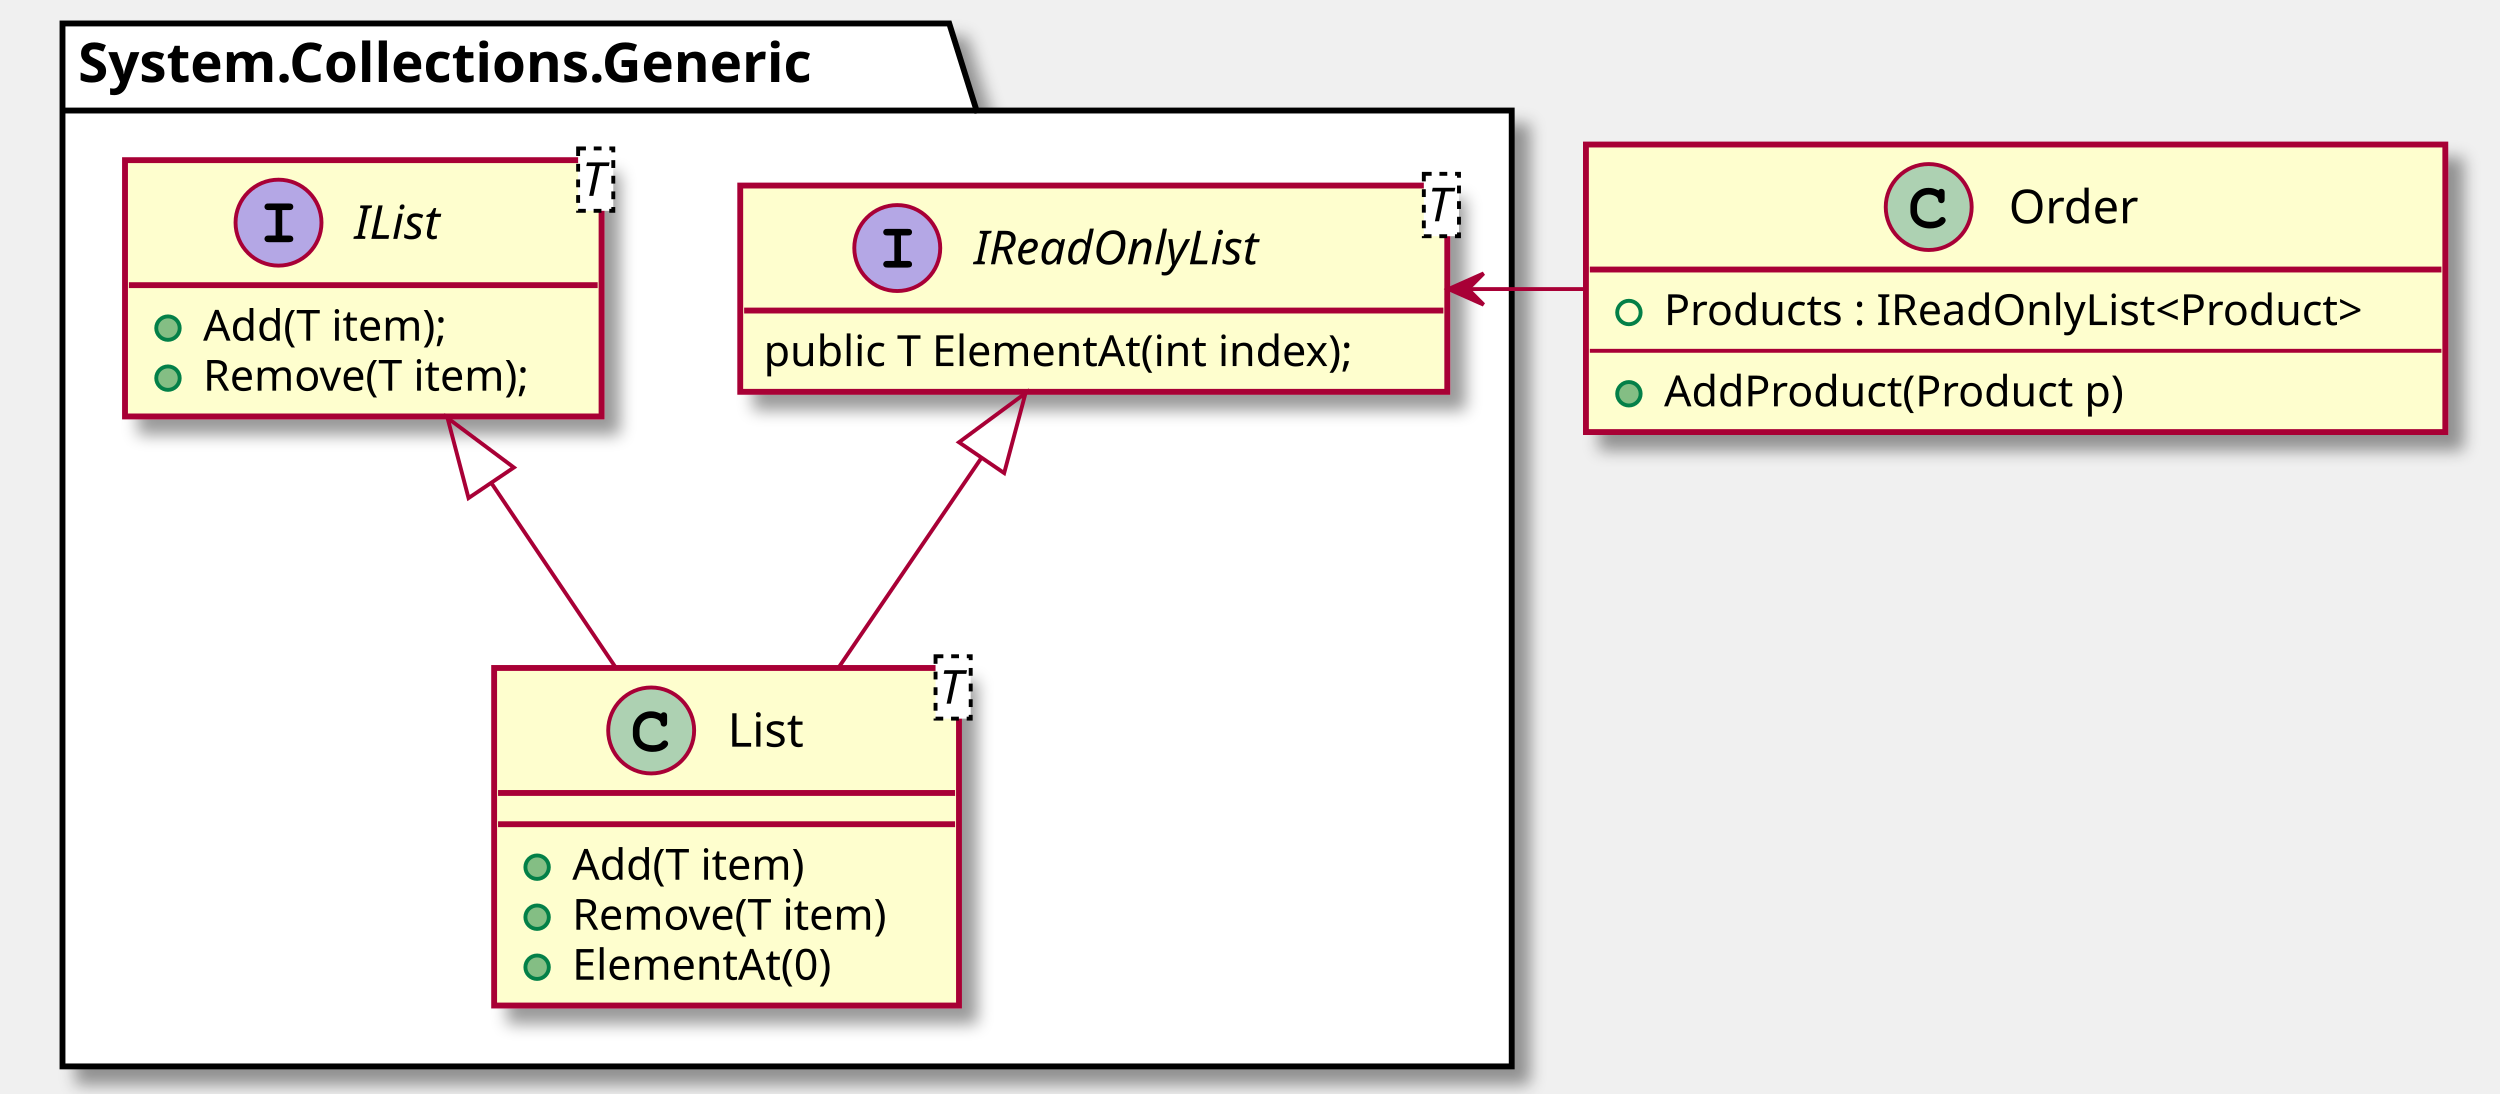
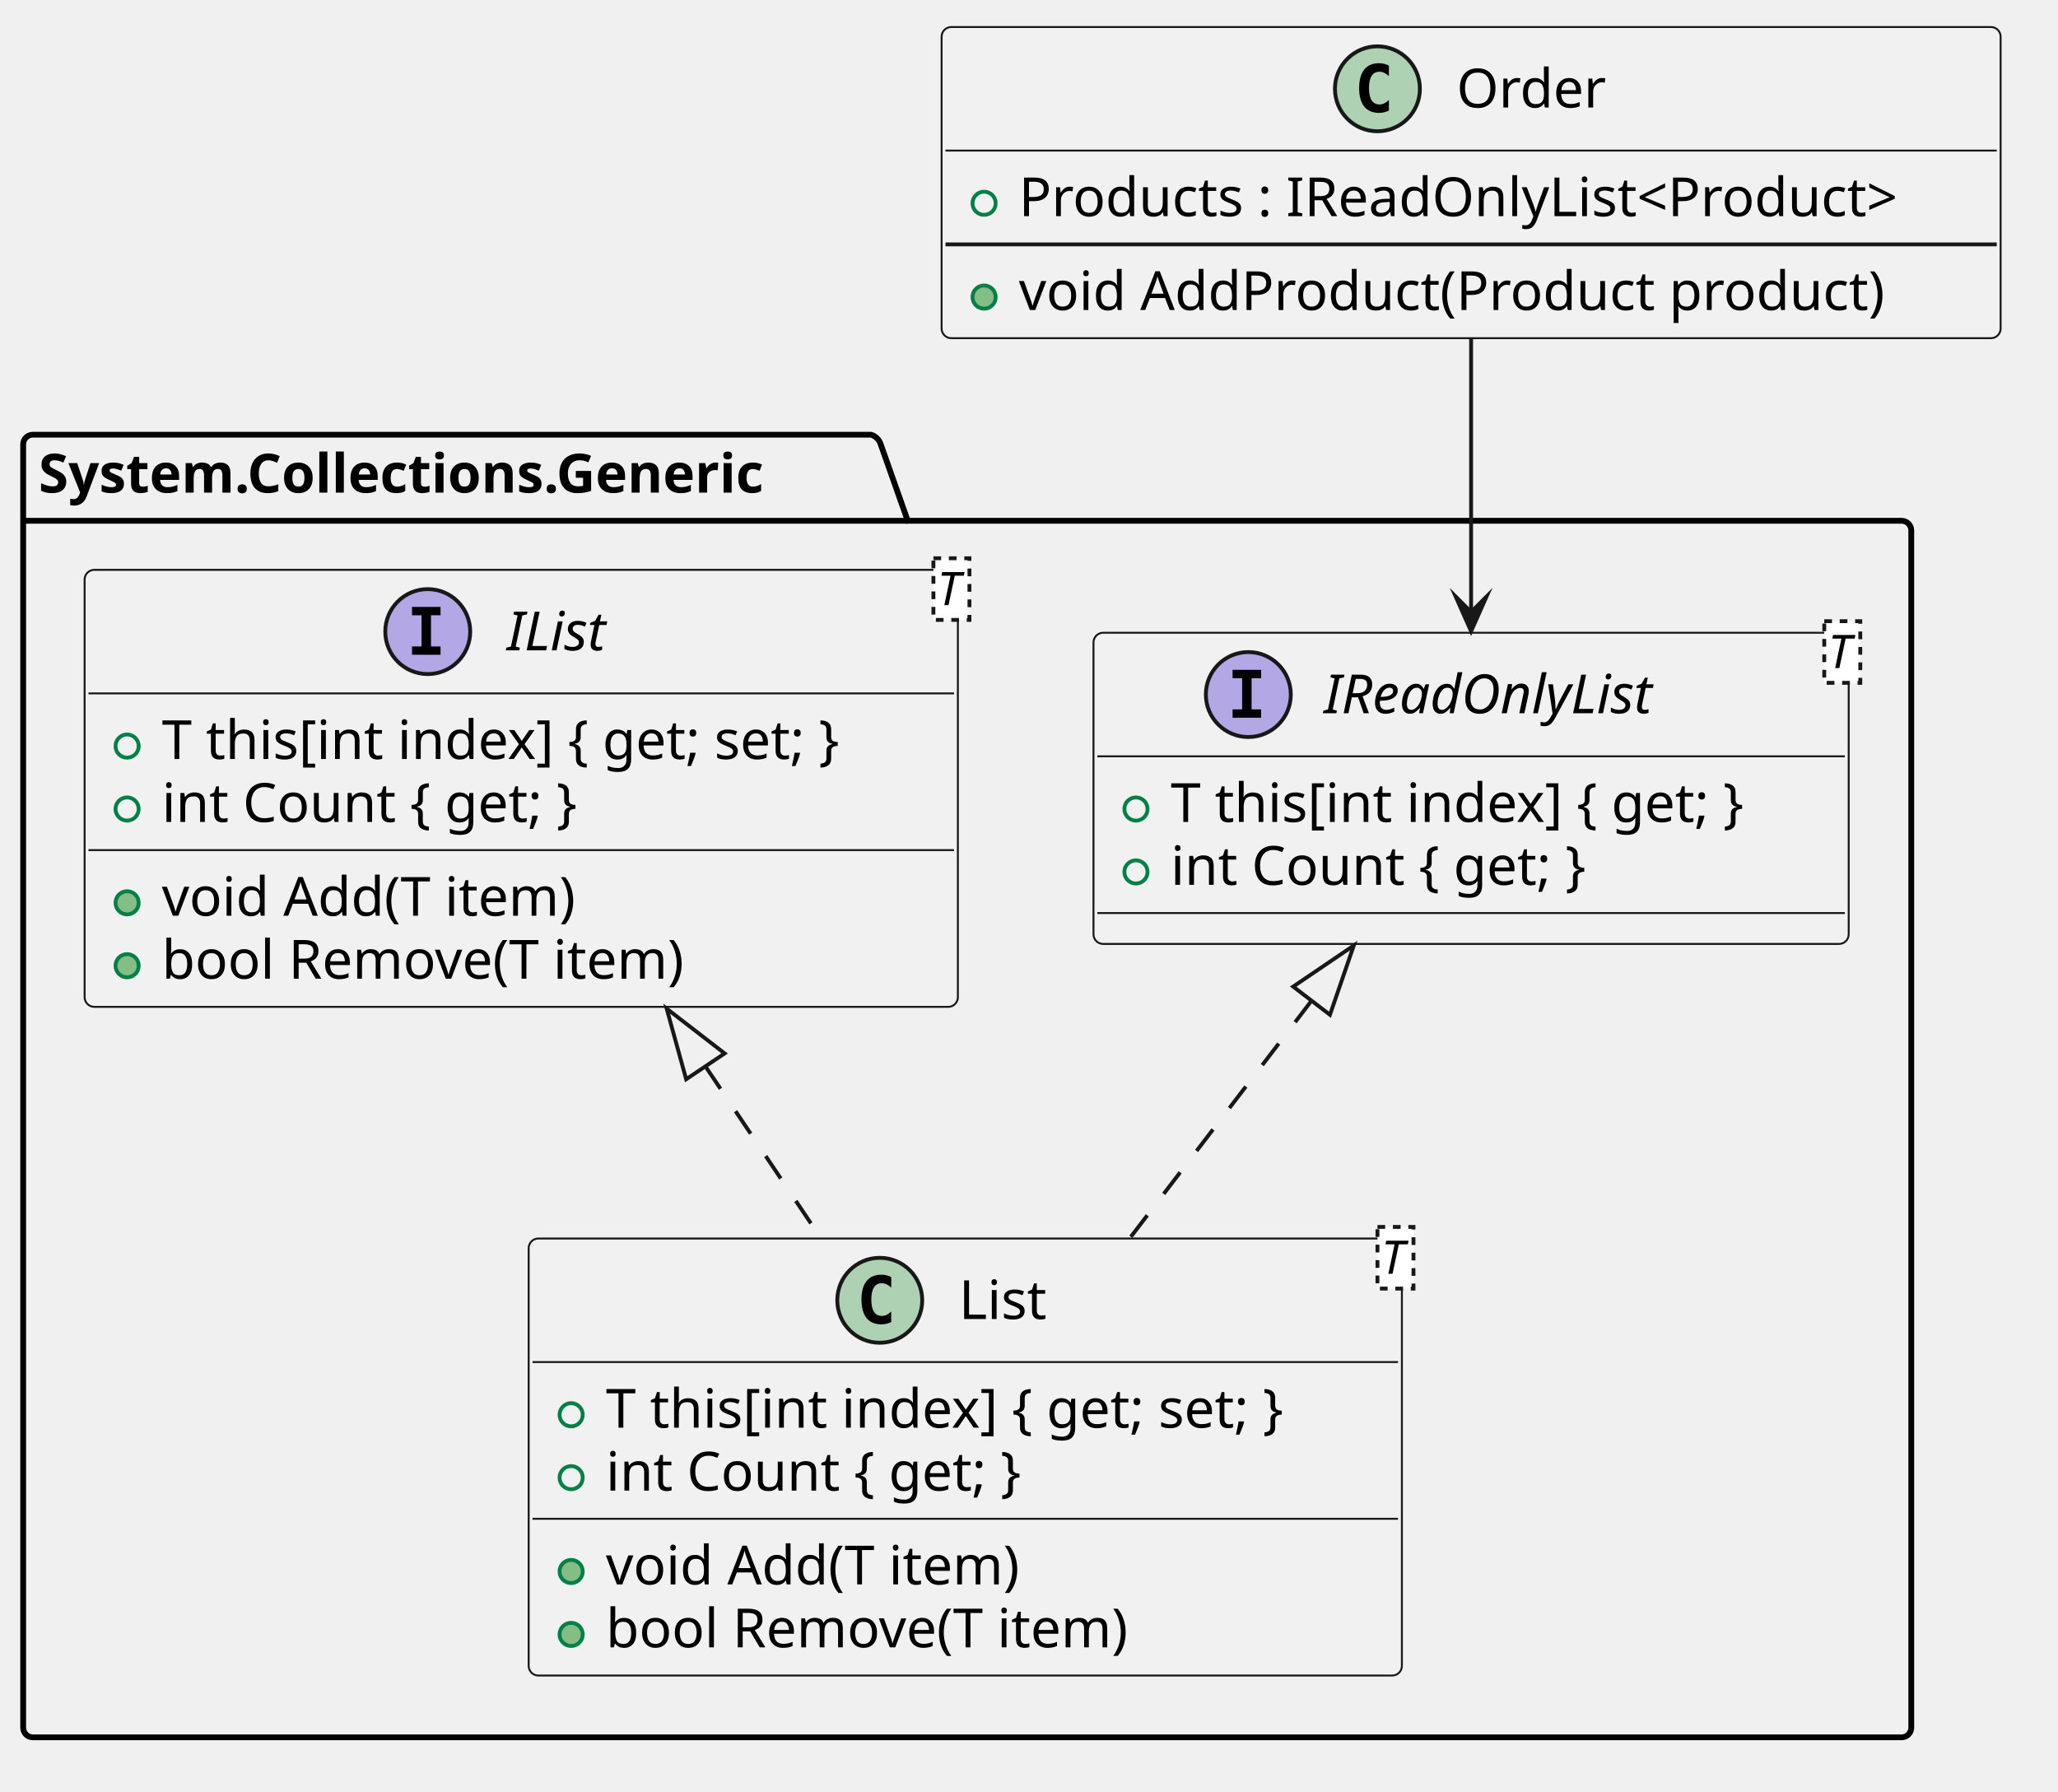
- <svg xmlns="http://www.w3.org/2000/svg" contentScriptType="application/ecmascript" contentStyleType="text/css" height="280px" preserveAspectRatio="none" style="width:640px;height:280px;background:#FFFFFF;" version="1.1" viewBox="0 0 640 280" width="640px" zoomAndPan="magnify">
-   <defs>
-     <filter height="300%" id="f1h5puonmbexjj" width="300%" x="-1" y="-1">
-       <feGaussianBlur result="blurOut" stdDeviation="2.0" />
-       <feColorMatrix in="blurOut" result="blurOut2" type="matrix" values="0 0 0 0 0 0 0 0 0 0 0 0 0 0 0 0 0 0 .4 0" />
-       <feOffset dx="4.0" dy="4.0" in="blurOut2" result="blurOut3" />
-       <feBlend in="SourceGraphic" in2="blurOut3" mode="normal" />
-     </filter>
-   </defs>
+ <svg xmlns="http://www.w3.org/2000/svg" contentStyleType="text/css" data-diagram-type="CLASS" height="464px" preserveAspectRatio="none" style="width:533px;height:464px;background:#FFFFFF;" version="1.1" viewBox="0 0 533 464" width="533px" zoomAndPan="magnify">
+   <defs />
  <g>
-     <polygon fill="#FFFFFF" filter="url(#f1h5puonmbexjj)" points="16,6,243,6,250,28.297,387,28.297,387,273,16,273,16,6" style="stroke:#000000;stroke-width:1.5;" />
-     <line style="stroke:#000000;stroke-width:1.5;" x1="16" x2="250" y1="28.297" y2="28.297" />
-     <text fill="#000000" font-family="sans-serif" font-size="14" font-weight="bold" lengthAdjust="spacing" textLength="221" x="20" y="20.995">System.Collections.Generic</text>
-     <rect codeLine="4" fill="#FEFECE" filter="url(#f1h5puonmbexjj)" height="52.805" id="IReadOnlyList" style="stroke:#A80036;stroke-width:1.5;" width="181" x="189.5" y="47.5" />
-     <ellipse cx="229.7" cy="63.5" fill="#B4A7E5" rx="11" ry="11" style="stroke:#A80036;stroke-width:1.0;" />
-     <path d="M230.653,60.281 L232.372,60.281 C232.762,60.281 232.95,60.25 233.075,60.172 C233.341,60.016 233.481,59.734 233.481,59.438 C233.481,59.172 233.372,58.906 233.137,58.734 C232.966,58.625 232.825,58.594 232.372,58.594 L227.231,58.594 C226.794,58.594 226.669,58.609 226.512,58.703 C226.262,58.859 226.106,59.156 226.106,59.438 C226.106,59.719 226.247,59.969 226.466,60.141 C226.622,60.25 226.809,60.281 227.231,60.281 L228.95,60.281 L228.95,66.797 L227.231,66.797 C226.794,66.797 226.669,66.812 226.512,66.922 C226.262,67.078 226.106,67.359 226.106,67.656 C226.106,67.906 226.247,68.172 226.466,68.328 C226.622,68.453 226.825,68.5 227.231,68.5 L232.372,68.5 C233.122,68.5 233.481,68.219 233.481,67.656 C233.481,67.375 233.372,67.125 233.137,66.953 C232.966,66.828 232.825,66.797 232.372,66.797 L230.653,66.797 L230.653,60.281 Z " fill="#000000" />
-     <text fill="#000000" font-family="sans-serif" font-size="12" font-style="italic" lengthAdjust="spacing" textLength="82" x="249.3" y="67.654">IReadOnlyList</text>
-     <rect fill="#FFFFFF" height="15.969" style="stroke:#000000;stroke-width:1.0;stroke-dasharray:2.0,2.0;" width="9" x="364.5" y="44.5" />
-     <text fill="#000000" font-family="sans-serif" font-size="12" font-style="italic" lengthAdjust="spacing" textLength="7" x="365.5" y="56.639">T</text>
-     <line style="stroke:#A80036;stroke-width:1.5;" x1="190.5" x2="369.5" y1="79.5" y2="79.5" />
-     <text fill="#000000" font-family="sans-serif" font-size="11" lengthAdjust="spacing" textLength="169" x="195.5" y="93.71">public T ElementAt(int index);</text>
-     <rect codeLine="8" fill="#FEFECE" filter="url(#f1h5puonmbexjj)" height="65.609" id="IList" style="stroke:#A80036;stroke-width:1.5;" width="122" x="32" y="41" />
-     <ellipse cx="71.3" cy="57" fill="#B4A7E5" rx="11" ry="11" style="stroke:#A80036;stroke-width:1.0;" />
-     <path d="M72.253,53.781 L73.972,53.781 C74.362,53.781 74.55,53.75 74.675,53.672 C74.941,53.516 75.081,53.234 75.081,52.938 C75.081,52.672 74.972,52.406 74.737,52.234 C74.566,52.125 74.425,52.094 73.972,52.094 L68.831,52.094 C68.394,52.094 68.269,52.109 68.112,52.203 C67.862,52.359 67.706,52.656 67.706,52.938 C67.706,53.219 67.847,53.469 68.066,53.641 C68.222,53.75 68.409,53.781 68.831,53.781 L70.55,53.781 L70.55,60.297 L68.831,60.297 C68.394,60.297 68.269,60.312 68.112,60.422 C67.862,60.578 67.706,60.859 67.706,61.156 C67.706,61.406 67.847,61.672 68.066,61.828 C68.222,61.953 68.425,62 68.831,62 L73.972,62 C74.722,62 75.081,61.719 75.081,61.156 C75.081,60.875 74.972,60.625 74.737,60.453 C74.566,60.328 74.425,60.297 73.972,60.297 L72.253,60.297 L72.253,53.781 Z " fill="#000000" />
-     <text fill="#000000" font-family="sans-serif" font-size="12" font-style="italic" lengthAdjust="spacing" textLength="25" x="90.7" y="61.154">IList</text>
-     <rect fill="#FFFFFF" height="15.969" style="stroke:#000000;stroke-width:1.0;stroke-dasharray:2.0,2.0;" width="9" x="148" y="38" />
-     <text fill="#000000" font-family="sans-serif" font-size="12" font-style="italic" lengthAdjust="spacing" textLength="7" x="149" y="50.139">T</text>
-     <line style="stroke:#A80036;stroke-width:1.5;" x1="33" x2="153" y1="73" y2="73" />
-     <ellipse cx="43" cy="84" fill="#84BE84" rx="3" ry="3" style="stroke:#038048;stroke-width:1.0;" />
-     <text fill="#000000" font-family="sans-serif" font-size="11" lengthAdjust="spacing" textLength="70" x="52" y="87.21">Add(T item);</text>
-     <ellipse cx="43" cy="96.805" fill="#84BE84" rx="3" ry="3" style="stroke:#038048;stroke-width:1.0;" />
-     <text fill="#000000" font-family="sans-serif" font-size="11" lengthAdjust="spacing" textLength="96" x="52" y="100.015">Remove(T item);</text>
-     <rect codeLine="14" fill="#FEFECE" filter="url(#f1h5puonmbexjj)" height="86.414" id="List" style="stroke:#A80036;stroke-width:1.5;" width="119" x="126.5" y="171" />
-     <ellipse cx="166.7" cy="187" fill="#ADD1B2" rx="11" ry="11" style="stroke:#A80036;stroke-width:1.0;" />
-     <path d="M169.044,182.672 C168.106,182.234 167.512,182.094 166.637,182.094 C164.012,182.094 162.012,184.172 162.012,186.891 L162.012,188.016 C162.012,190.594 164.122,192.484 167.012,192.484 C168.231,192.484 169.387,192.188 170.137,191.641 C170.716,191.234 171.044,190.781 171.044,190.391 C171.044,189.938 170.653,189.547 170.184,189.547 C169.966,189.547 169.762,189.625 169.575,189.812 C169.122,190.297 169.122,190.297 168.934,190.391 C168.512,190.656 167.825,190.781 167.059,190.781 C165.012,190.781 163.716,189.688 163.716,187.984 L163.716,186.891 C163.716,185.109 164.966,183.797 166.7,183.797 C167.278,183.797 167.887,183.953 168.356,184.203 C168.841,184.484 169.012,184.703 169.106,185.109 C169.169,185.516 169.2,185.641 169.341,185.766 C169.481,185.906 169.716,186.016 169.934,186.016 C170.2,186.016 170.466,185.875 170.637,185.656 C170.747,185.5 170.778,185.312 170.778,184.891 L170.778,183.469 C170.778,183.031 170.762,182.906 170.669,182.75 C170.512,182.484 170.231,182.344 169.934,182.344 C169.637,182.344 169.434,182.438 169.216,182.75 L169.044,182.672 Z " fill="#000000" />
-     <text fill="#000000" font-family="sans-serif" font-size="12" lengthAdjust="spacing" textLength="20" x="186.3" y="191.154">List</text>
-     <rect fill="#FFFFFF" height="15.969" style="stroke:#000000;stroke-width:1.0;stroke-dasharray:2.0,2.0;" width="9" x="239.5" y="168" />
-     <text fill="#000000" font-family="sans-serif" font-size="12" font-style="italic" lengthAdjust="spacing" textLength="7" x="240.5" y="180.139">T</text>
-     <line style="stroke:#A80036;stroke-width:1.5;" x1="127.5" x2="244.5" y1="203" y2="203" />
-     <line style="stroke:#A80036;stroke-width:1.5;" x1="127.5" x2="244.5" y1="211" y2="211" />
-     <ellipse cx="137.5" cy="222" fill="#84BE84" rx="3" ry="3" style="stroke:#038048;stroke-width:1.0;" />
-     <text fill="#000000" font-family="sans-serif" font-size="11" lengthAdjust="spacing" textLength="67" x="146.5" y="225.21">Add(T item)</text>
-     <ellipse cx="137.5" cy="234.805" fill="#84BE84" rx="3" ry="3" style="stroke:#038048;stroke-width:1.0;" />
-     <text fill="#000000" font-family="sans-serif" font-size="11" lengthAdjust="spacing" textLength="93" x="146.5" y="238.015">Remove(T item)</text>
-     <ellipse cx="137.5" cy="247.609" fill="#84BE84" rx="3" ry="3" style="stroke:#038048;stroke-width:1.0;" />
-     <text fill="#000000" font-family="sans-serif" font-size="11" lengthAdjust="spacing" textLength="75" x="146.5" y="250.82">ElementAt(0)</text>
-     <rect codeLine="24" fill="#FEFECE" filter="url(#f1h5puonmbexjj)" height="73.609" id="Order" style="stroke:#A80036;stroke-width:1.5;" width="220" x="406" y="37" />
-     <ellipse cx="493.75" cy="53" fill="#ADD1B2" rx="11" ry="11" style="stroke:#A80036;stroke-width:1.0;" />
-     <path d="M496.094,48.672 C495.156,48.234 494.562,48.094 493.688,48.094 C491.062,48.094 489.062,50.172 489.062,52.891 L489.062,54.016 C489.062,56.594 491.172,58.484 494.062,58.484 C495.281,58.484 496.438,58.188 497.188,57.641 C497.766,57.234 498.094,56.781 498.094,56.391 C498.094,55.938 497.703,55.547 497.234,55.547 C497.016,55.547 496.812,55.625 496.625,55.812 C496.172,56.297 496.172,56.297 495.984,56.391 C495.562,56.656 494.875,56.781 494.109,56.781 C492.062,56.781 490.766,55.688 490.766,53.984 L490.766,52.891 C490.766,51.109 492.016,49.797 493.75,49.797 C494.328,49.797 494.938,49.953 495.406,50.203 C495.891,50.484 496.062,50.703 496.156,51.109 C496.219,51.516 496.25,51.641 496.391,51.766 C496.531,51.906 496.766,52.016 496.984,52.016 C497.25,52.016 497.516,51.875 497.688,51.656 C497.797,51.5 497.828,51.312 497.828,50.891 L497.828,49.469 C497.828,49.031 497.812,48.906 497.719,48.75 C497.562,48.484 497.281,48.344 496.984,48.344 C496.688,48.344 496.484,48.438 496.266,48.75 L496.094,48.672 Z " fill="#000000" />
-     <text fill="#000000" font-family="sans-serif" font-size="12" lengthAdjust="spacing" textLength="36" x="514.25" y="57.154">Order</text>
-     <line style="stroke:#A80036;stroke-width:1.5;" x1="407" x2="625" y1="69" y2="69" />
-     <ellipse cx="417" cy="80" rx="3" ry="3" style="stroke:#038048;stroke-width:1.0;fill:none;" />
-     <text fill="#000000" font-family="sans-serif" font-size="11" lengthAdjust="spacing" textLength="194" x="426" y="83.21">Products : IReadOnlyList&lt;Product&gt;</text>
-     <line style="stroke:#A80036;stroke-width:1.0;" x1="407" x2="625" y1="89.805" y2="89.805" />
-     <ellipse cx="417" cy="100.805" fill="#84BE84" rx="3" ry="3" style="stroke:#038048;stroke-width:1.0;" />
-     <text fill="#000000" font-family="sans-serif" font-size="11" lengthAdjust="spacing" textLength="123" x="426" y="104.015">AddProduct(Product p)</text>
-     <path codeLine="20" d="M251.219,117.254 C239.603,134.306 226.231,153.938 214.63,170.968 " fill="none" id="IReadOnlyList-backto-List" style="stroke:#A80036;stroke-width:1.0;" />
-     <polygon fill="none" points="245.495,113.222,262.54,100.633,257.066,121.104,245.495,113.222" style="stroke:#A80036;stroke-width:1.0;" />
-     <path codeLine="21" d="M125.77,123.626 C136.181,139.075 147.6,156.02 157.671,170.963 " fill="none" id="IList-backto-List" style="stroke:#A80036;stroke-width:1.0;" />
-     <polygon fill="none" points="119.942,127.504,114.57,107.007,131.552,119.68,119.942,127.504" style="stroke:#A80036;stroke-width:1.0;" />
-     <path codeLine="31" d="M376.024,74 C386.006,74 395.988,74 405.969,74 " fill="none" id="IReadOnlyList-backto-Order" style="stroke:#A80036;stroke-width:1.0;" />
-     <polygon fill="#A80036" points="370.805,74,379.805,78,375.805,74,379.805,70,370.805,74" style="stroke:#A80036;stroke-width:1.0;" />
+     <g class="cluster" data-qualified-name="System.Collections.Generic" id="ent0001">
+       <path d="M8.5,112.59 L225.598,112.59 A3.75,3.75 0 0 1 228.098,115.09 L235.098,134.887 L492.5,134.887 A2.5,2.5 0 0 1 495,137.387 L495,447.47 A2.5,2.5 0 0 1 492.5,449.97 L8.5,449.97 A2.5,2.5 0 0 1 6,447.47 L6,115.09 A2.5,2.5 0 0 1 8.5,112.59" fill="none" style="stroke:#000000;stroke-width:1.5;" />
+       <line style="stroke:#000000;stroke-width:1.5;" x1="6" x2="235.098" y1="134.887" y2="134.887" />
+       <text fill="#000000" font-family="sans-serif" font-size="14" font-weight="700" lengthAdjust="spacing" textLength="216.098" x="10" y="127.585">System.Collections.Generic</text>
+     </g>
+     <g class="entity" data-qualified-name="System.Collections.Generic.IReadOnlyList" data-source-line="5" id="ent0002">
+       <rect fill="#F1F1F1" height="80.594" rx="2.5" ry="2.5" style="stroke:#181818;stroke-width:0.5;" width="195.593" x="283.2" y="163.89" />
+       <ellipse cx="323.304" cy="179.89" fill="#B4A7E5" rx="11" ry="11" style="stroke:#181818;stroke-width:1;" />
+       <path d="M319.226,175.656 L319.226,173.499 L326.617,173.499 L326.617,175.656 L324.148,175.656 L324.148,183.734 L326.617,183.734 L326.617,185.89 L319.226,185.89 L319.226,183.734 L321.695,183.734 L321.695,175.656 L319.226,175.656 Z " fill="#000000" />
+       <text fill="#000000" font-family="sans-serif" font-size="14" font-style="italic" lengthAdjust="spacing" textLength="96.476" x="342.883" y="184.737">IReadOnlyList</text>
+       <rect fill="#FFFFFF" height="15.969" style="stroke:#181818;stroke-width:1;stroke-dasharray:2,2;" width="9.33" x="472.463" y="160.89" />
+       <text fill="#000000" font-family="sans-serif" font-size="12" font-style="italic" lengthAdjust="spacing" textLength="7.33" x="473.463" y="173.029">T</text>
+       <line style="stroke:#181818;stroke-width:0.5;" x1="284.2" x2="477.793" y1="195.89" y2="195.89" />
+       <g data-visibility-modifier="PUBLIC_FIELD">
+         <ellipse cx="294.2" cy="209.538" fill="none" rx="3" ry="3" style="stroke:#038048;stroke-width:1;" />
+       </g>
+       <text fill="#000000" font-family="sans-serif" font-size="14" lengthAdjust="spacing" textLength="169.593" x="303.2" y="212.885">T this[int index] { get; }</text>
+       <g data-visibility-modifier="PUBLIC_FIELD">
+         <ellipse cx="294.2" cy="225.835" fill="none" rx="3" ry="3" style="stroke:#038048;stroke-width:1;" />
+       </g>
+       <text fill="#000000" font-family="sans-serif" font-size="14" lengthAdjust="spacing" textLength="123.149" x="303.2" y="229.182">int Count { get; }</text>
+       <line style="stroke:#181818;stroke-width:0.5;" x1="284.2" x2="477.793" y1="236.484" y2="236.484" />
+     </g>
+     <g class="entity" data-qualified-name="System.Collections.Generic.IList" data-source-line="10" id="ent0003">
+       <rect fill="#F1F1F1" height="113.188" rx="2.5" ry="2.5" style="stroke:#181818;stroke-width:0.5;" width="226.156" x="21.92" y="147.59" />
+       <ellipse cx="110.782" cy="163.59" fill="#B4A7E5" rx="11" ry="11" style="stroke:#181818;stroke-width:1;" />
+       <path d="M106.704,159.356 L106.704,157.199 L114.095,157.199 L114.095,159.356 L111.626,159.356 L111.626,167.434 L114.095,167.434 L114.095,169.59 L106.704,169.59 L106.704,167.434 L109.173,167.434 L109.173,159.356 L106.704,159.356 Z " fill="#000000" />
+       <text fill="#000000" font-family="sans-serif" font-size="14" font-style="italic" lengthAdjust="spacing" textLength="28.602" x="131.282" y="168.437">IList</text>
+       <rect fill="#FFFFFF" height="15.969" style="stroke:#181818;stroke-width:1;stroke-dasharray:2,2;" width="9.33" x="241.746" y="144.59" />
+       <text fill="#000000" font-family="sans-serif" font-size="12" font-style="italic" lengthAdjust="spacing" textLength="7.33" x="242.746" y="156.729">T</text>
+       <line style="stroke:#181818;stroke-width:0.5;" x1="22.92" x2="247.076" y1="179.59" y2="179.59" />
+       <g data-visibility-modifier="PUBLIC_FIELD">
+         <ellipse cx="32.92" cy="193.238" fill="none" rx="3" ry="3" style="stroke:#038048;stroke-width:1;" />
+       </g>
+       <text fill="#000000" font-family="sans-serif" font-size="14" lengthAdjust="spacing" textLength="200.156" x="41.92" y="196.585">T this[int index] { get; set; }</text>
+       <g data-visibility-modifier="PUBLIC_FIELD">
+         <ellipse cx="32.92" cy="209.535" fill="none" rx="3" ry="3" style="stroke:#038048;stroke-width:1;" />
+       </g>
+       <text fill="#000000" font-family="sans-serif" font-size="14" lengthAdjust="spacing" textLength="123.149" x="41.92" y="212.882">int Count { get; }</text>
+       <line style="stroke:#181818;stroke-width:0.5;" x1="22.92" x2="247.076" y1="220.184" y2="220.184" />
+       <g data-visibility-modifier="PUBLIC_METHOD">
+         <ellipse cx="32.92" cy="233.832" fill="#84BE84" rx="3" ry="3" style="stroke:#038048;stroke-width:1;" />
+       </g>
+       <text fill="#000000" font-family="sans-serif" font-size="14" lengthAdjust="spacing" textLength="116.983" x="41.92" y="237.179">void Add(T item)</text>
+       <g data-visibility-modifier="PUBLIC_METHOD">
+         <ellipse cx="32.92" cy="250.129" fill="#84BE84" rx="3" ry="3" style="stroke:#038048;stroke-width:1;" />
+       </g>
+       <text fill="#000000" font-family="sans-serif" font-size="14" lengthAdjust="spacing" textLength="147.356" x="41.92" y="253.476">bool Remove(T item)</text>
+     </g>
+     <g class="entity" data-qualified-name="System.Collections.Generic.List" data-source-line="18" id="ent0004">
+       <rect fill="#F1F1F1" height="113.188" rx="2.5" ry="2.5" style="stroke:#181818;stroke-width:0.5;" width="226.156" x="136.92" y="320.78" />
+       <ellipse cx="227.847" cy="336.78" fill="#ADD1B2" rx="11" ry="11" style="stroke:#181818;stroke-width:1;" />
+       <path d="M230.815,342.421 Q230.237,342.717 229.597,342.858 Q228.956,343.014 228.253,343.014 Q225.753,343.014 224.425,341.374 Q223.112,339.717 223.112,336.592 Q223.112,333.467 224.425,331.811 Q225.753,330.155 228.253,330.155 Q228.956,330.155 229.597,330.311 Q230.253,330.467 230.815,330.764 L230.815,333.483 Q230.19,332.905 229.597,332.639 Q229.003,332.358 228.378,332.358 Q227.034,332.358 226.347,333.436 Q225.659,334.499 225.659,336.592 Q225.659,338.686 226.347,339.764 Q227.034,340.827 228.378,340.827 Q229.003,340.827 229.597,340.561 Q230.19,340.28 230.815,339.702 L230.815,342.421 Z " fill="#000000" />
+       <text fill="#000000" font-family="sans-serif" font-size="14" lengthAdjust="spacing" textLength="24.473" x="248.347" y="341.627">List</text>
+       <rect fill="#FFFFFF" height="15.969" style="stroke:#181818;stroke-width:1;stroke-dasharray:2,2;" width="9.33" x="356.746" y="317.78" />
+       <text fill="#000000" font-family="sans-serif" font-size="12" font-style="italic" lengthAdjust="spacing" textLength="7.33" x="357.746" y="329.919">T</text>
+       <line style="stroke:#181818;stroke-width:0.5;" x1="137.92" x2="362.076" y1="352.78" y2="352.78" />
+       <g data-visibility-modifier="PUBLIC_FIELD">
+         <ellipse cx="147.92" cy="366.428" fill="none" rx="3" ry="3" style="stroke:#038048;stroke-width:1;" />
+       </g>
+       <text fill="#000000" font-family="sans-serif" font-size="14" lengthAdjust="spacing" textLength="200.156" x="156.92" y="369.775">T this[int index] { get; set; }</text>
+       <g data-visibility-modifier="PUBLIC_FIELD">
+         <ellipse cx="147.92" cy="382.725" fill="none" rx="3" ry="3" style="stroke:#038048;stroke-width:1;" />
+       </g>
+       <text fill="#000000" font-family="sans-serif" font-size="14" lengthAdjust="spacing" textLength="123.149" x="156.92" y="386.072">int Count { get; }</text>
+       <line style="stroke:#181818;stroke-width:0.5;" x1="137.92" x2="362.076" y1="393.374" y2="393.374" />
+       <g data-visibility-modifier="PUBLIC_METHOD">
+         <ellipse cx="147.92" cy="407.022" fill="#84BE84" rx="3" ry="3" style="stroke:#038048;stroke-width:1;" />
+       </g>
+       <text fill="#000000" font-family="sans-serif" font-size="14" lengthAdjust="spacing" textLength="116.983" x="156.92" y="410.369">void Add(T item)</text>
+       <g data-visibility-modifier="PUBLIC_METHOD">
+         <ellipse cx="147.92" cy="423.319" fill="#84BE84" rx="3" ry="3" style="stroke:#038048;stroke-width:1;" />
+       </g>
+       <text fill="#000000" font-family="sans-serif" font-size="14" lengthAdjust="spacing" textLength="147.356" x="156.92" y="426.666">bool Remove(T item)</text>
+     </g>
+     <g class="entity" data-qualified-name="Order" data-source-line="29" id="ent0009">
+       <rect fill="#F1F1F1" height="80.594" rx="2.5" ry="2.5" style="stroke:#181818;stroke-width:0.5;" width="274.268" x="243.87" y="7" />
+       <ellipse cx="356.738" cy="23" fill="#ADD1B2" rx="11" ry="11" style="stroke:#181818;stroke-width:1;" />
+       <path d="M359.707,28.641 Q359.129,28.938 358.488,29.078 Q357.848,29.234 357.144,29.234 Q354.644,29.234 353.316,27.594 Q352.004,25.938 352.004,22.812 Q352.004,19.688 353.316,18.031 Q354.644,16.375 357.144,16.375 Q357.848,16.375 358.488,16.531 Q359.144,16.688 359.707,16.984 L359.707,19.703 Q359.082,19.125 358.488,18.859 Q357.894,18.578 357.269,18.578 Q355.926,18.578 355.238,19.656 Q354.551,20.719 354.551,22.812 Q354.551,24.906 355.238,25.984 Q355.926,27.047 357.269,27.047 Q357.894,27.047 358.488,26.781 Q359.082,26.5 359.707,25.922 L359.707,28.641 Z " fill="#000000" />
+       <text fill="#000000" font-family="sans-serif" font-size="14" lengthAdjust="spacing" textLength="40.031" x="377.238" y="27.847">Order</text>
+       <line style="stroke:#181818;stroke-width:0.5;" x1="244.87" x2="517.138" y1="39" y2="39" />
+       <g data-visibility-modifier="PUBLIC_FIELD">
+         <ellipse cx="254.87" cy="52.648" fill="none" rx="3" ry="3" style="stroke:#038048;stroke-width:1;" />
+       </g>
+       <text fill="#000000" font-family="sans-serif" font-size="14" lengthAdjust="spacing" textLength="248.268" x="263.87" y="55.995">Products : IReadOnlyList&lt;Product&gt;</text>
+       <line style="stroke:#181818;stroke-width:1;" x1="244.87" x2="517.138" y1="63.297" y2="63.297" />
+       <g data-visibility-modifier="PUBLIC_METHOD">
+         <ellipse cx="254.87" cy="76.945" fill="#84BE84" rx="3" ry="3" style="stroke:#038048;stroke-width:1;" />
+       </g>
+       <text fill="#000000" font-family="sans-serif" font-size="14" lengthAdjust="spacing" textLength="238.376" x="263.87" y="80.292">void AddProduct(Product product)</text>
+     </g>
+     <g class="link" data-entity-1="ent0002" data-entity-2="ent0004" data-link-type="extension" data-source-line="25" id="lnk6">
+       <path codeLine="25" d="M339.68,259.184 C322.52,281.604 311.74,295.7 292.87,320.35" fill="none" id="IReadOnlyList-backto-List" style="stroke:#181818;stroke-width:1;stroke-dasharray:7,7;" />
+       <polygon fill="none" points="350.62,244.89,334.915,255.537,344.444,262.83,350.62,244.89" style="stroke:#181818;stroke-width:1;stroke-linejoin:miter;stroke-miterlimit:10;" />
+     </g>
+     <g class="link" data-entity-1="ent0003" data-entity-2="ent0004" data-link-type="extension" data-source-line="26" id="lnk8">
+       <path codeLine="26" d="M182.694,276.184 C195.464,295.204 199.69,301.49 212.46,320.49" fill="none" id="IList-backto-List" style="stroke:#181818;stroke-width:1;stroke-dasharray:7,7;" />
+       <polygon fill="none" points="172.66,261.24,177.712,279.529,187.675,272.84,172.66,261.24" style="stroke:#181818;stroke-width:1;stroke-linejoin:miter;stroke-miterlimit:10;" />
+     </g>
+     <g class="link" data-entity-1="ent0009" data-entity-2="ent0002" data-link-type="dependency" data-source-line="36" id="lnk10">
+       <path codeLine="36" d="M381,87.78 C381,111 381,135.26 381,158.51" fill="none" id="Order-to-IReadOnlyList" style="stroke:#181818;stroke-width:1;" />
+       <polygon fill="#181818" points="381,163.51,385,154.51,381,158.51,377,154.51,381,163.51" style="stroke:#181818;stroke-width:1;stroke-linejoin:miter;stroke-miterlimit:10;" />
+     </g>
  </g>
</svg>
